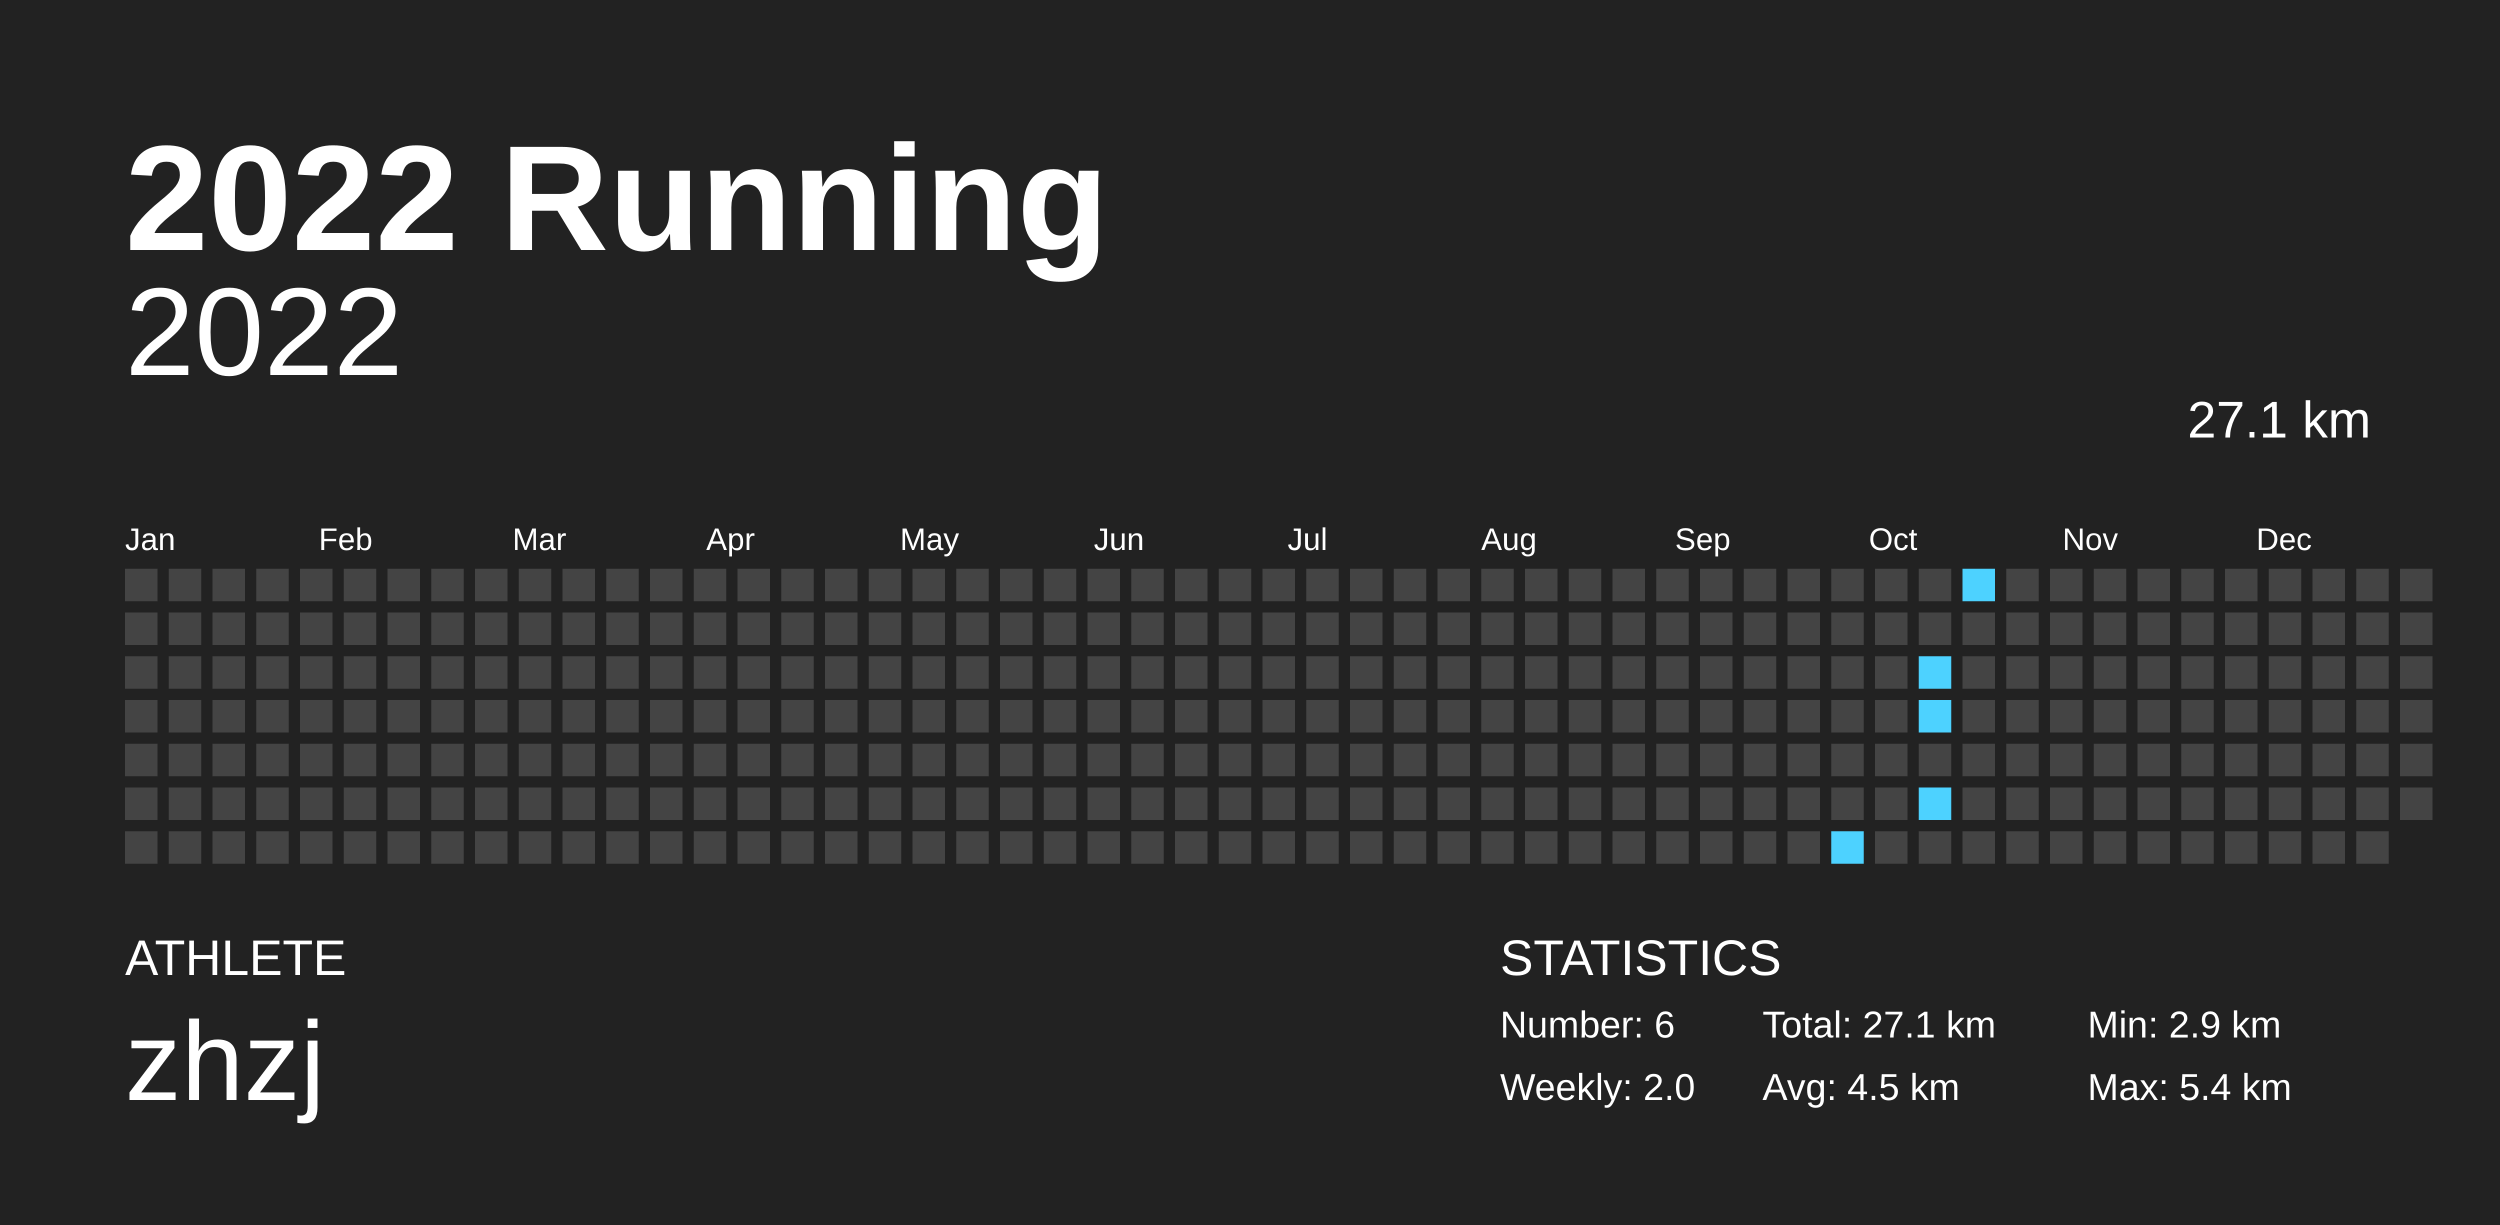
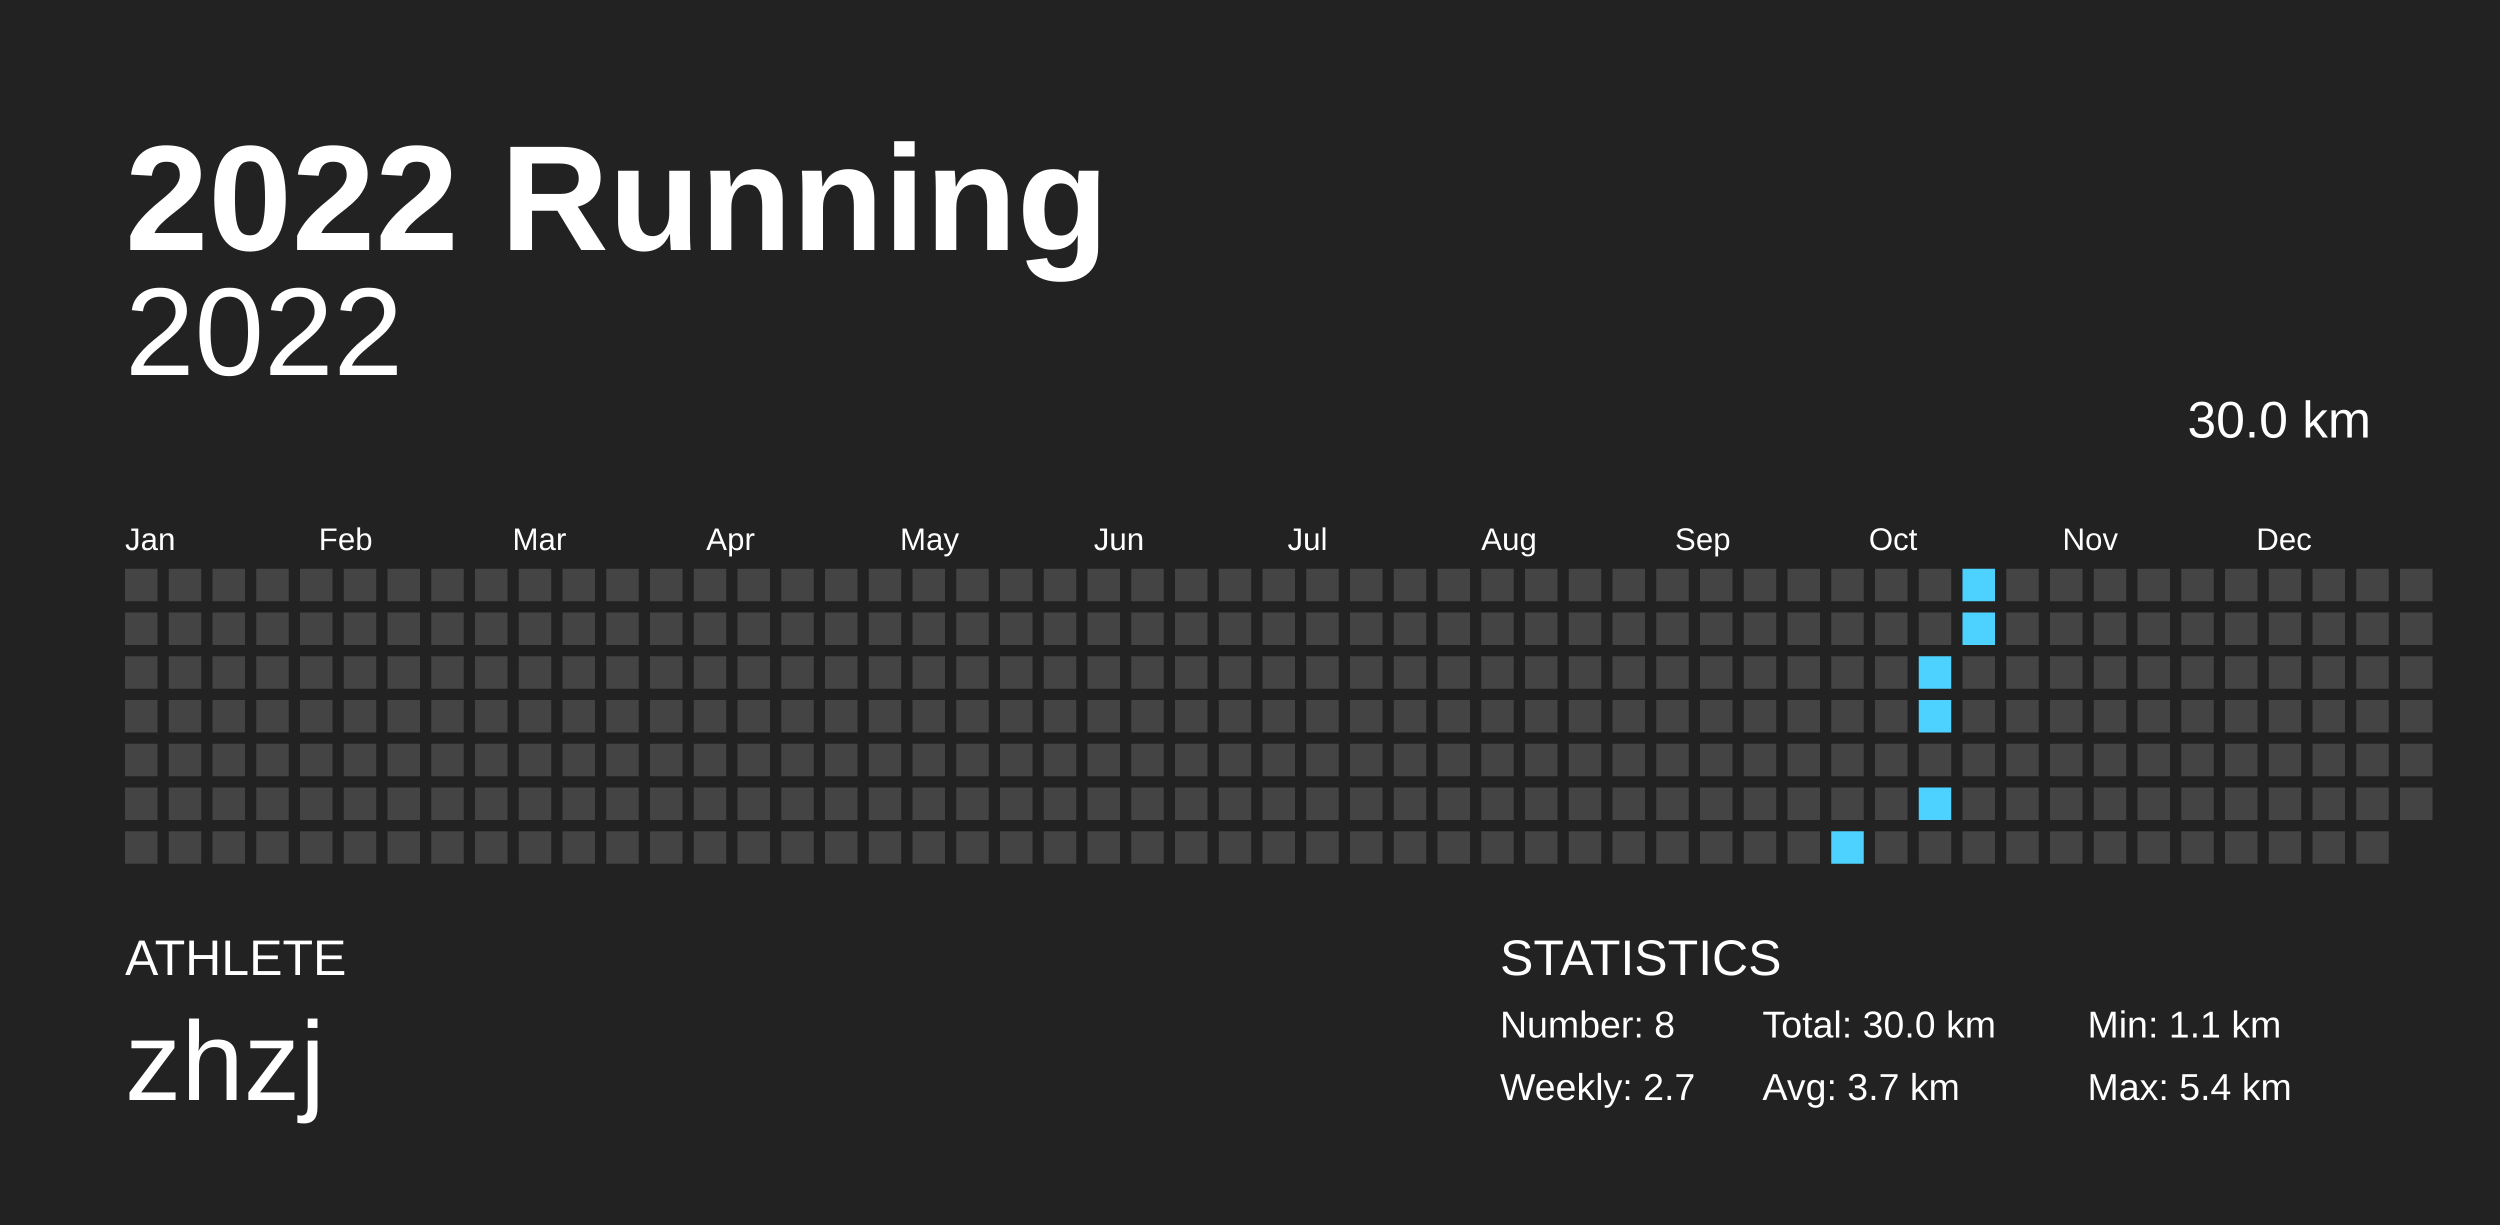
<svg xmlns="http://www.w3.org/2000/svg" baseProfile="full" height="98mm" version="1.1" viewBox="0,0,200,98" width="200mm">
  <defs />
  <rect fill="#222222" height="98" width="200" x="0" y="0" />
  <text fill="#FFFFFF" style="font-size:12px; font-family:Arial; font-weight:bold;" x="10" y="20">2022 Running</text>
  <text fill="#FFFFFF" style="font-size:4px; font-family:Arial" x="10" y="78">ATHLETE</text>
  <text fill="#FFFFFF" style="font-size:9px; font-family:Arial" x="10" y="88">zhzj</text>
  <text fill="#FFFFFF" style="font-size:4px; font-family:Arial" x="120" y="78">STATISTICS</text>
-   <text fill="#FFFFFF" style="font-size:3px; font-family:Arial" x="120" y="83">Number: 6</text>
-   <text fill="#FFFFFF" style="font-size:3px; font-family:Arial" x="120" y="88">Weekly: 2.0</text>
-   <text fill="#FFFFFF" style="font-size:3px; font-family:Arial" x="141" y="83">Total: 27.1 km</text>
-   <text fill="#FFFFFF" style="font-size:3px; font-family:Arial" x="141" y="88">Avg: 4.5 km</text>
-   <text fill="#FFFFFF" style="font-size:3px; font-family:Arial" x="167" y="83">Min: 2.9 km</text>
+   <text fill="#FFFFFF" style="font-size:3px; font-family:Arial" x="120" y="83">Number: 8</text>
+   <text fill="#FFFFFF" style="font-size:3px; font-family:Arial" x="120" y="88">Weekly: 2.7</text>
+   <text fill="#FFFFFF" style="font-size:3px; font-family:Arial" x="141" y="83">Total: 30.0 km</text>
+   <text fill="#FFFFFF" style="font-size:3px; font-family:Arial" x="141" y="88">Avg: 3.7 km</text>
+   <text fill="#FFFFFF" style="font-size:3px; font-family:Arial" x="167" y="83">Min: 1.1 km</text>
  <text fill="#FFFFFF" style="font-size:3px; font-family:Arial" x="167" y="88">Max: 5.4 km</text>
  <text alignment-baseline="hanging" fill="#FFFFFF" style="font-size:10.0px; font-family:Arial;" x="10" y="30">2022</text>
-   <text alignment-baseline="hanging" fill="#FFFFFF" style="font-size:4.125px; font-family:Arial;" x="175" y="35">27.1 km</text>
+   <text alignment-baseline="hanging" fill="#FFFFFF" style="font-size:4.125px; font-family:Arial;" x="175" y="35">30.0 km</text>
  <text fill="#FFFFFF" style="font-size:2.5px; font-family:Arial" x="10.0" y="44">Jan</text>
  <text fill="#FFFFFF" style="font-size:2.5px; font-family:Arial" x="25.5" y="44">Feb</text>
  <text fill="#FFFFFF" style="font-size:2.5px; font-family:Arial" x="41.0" y="44">Mar</text>
  <text fill="#FFFFFF" style="font-size:2.5px; font-family:Arial" x="56.5" y="44">Apr</text>
  <text fill="#FFFFFF" style="font-size:2.5px; font-family:Arial" x="72.0" y="44">May</text>
  <text fill="#FFFFFF" style="font-size:2.5px; font-family:Arial" x="87.5" y="44">Jun</text>
  <text fill="#FFFFFF" style="font-size:2.5px; font-family:Arial" x="103.0" y="44">Jul</text>
  <text fill="#FFFFFF" style="font-size:2.5px; font-family:Arial" x="118.5" y="44">Aug</text>
  <text fill="#FFFFFF" style="font-size:2.5px; font-family:Arial" x="134.0" y="44">Sep</text>
  <text fill="#FFFFFF" style="font-size:2.5px; font-family:Arial" x="149.5" y="44">Oct</text>
  <text fill="#FFFFFF" style="font-size:2.5px; font-family:Arial" x="165.0" y="44">Nov</text>
  <text fill="#FFFFFF" style="font-size:2.5px; font-family:Arial" x="180.5" y="44">Dec</text>
  <rect fill="#444444" height="2.6" width="2.6" x="10.0" y="45.5" />
  <rect fill="#444444" height="2.6" width="2.6" x="10.0" y="49.0" />
  <rect fill="#444444" height="2.6" width="2.6" x="10.0" y="52.5" />
  <rect fill="#444444" height="2.6" width="2.6" x="10.0" y="56.0" />
  <rect fill="#444444" height="2.6" width="2.6" x="10.0" y="59.5" />
  <rect fill="#444444" height="2.6" width="2.6" x="10.0" y="63.0" />
  <rect fill="#444444" height="2.6" width="2.6" x="10.0" y="66.5" />
  <rect fill="#444444" height="2.6" width="2.6" x="13.5" y="45.5" />
  <rect fill="#444444" height="2.6" width="2.6" x="13.5" y="49.0" />
  <rect fill="#444444" height="2.6" width="2.6" x="13.5" y="52.5" />
  <rect fill="#444444" height="2.6" width="2.6" x="13.5" y="56.0" />
  <rect fill="#444444" height="2.6" width="2.6" x="13.5" y="59.5" />
  <rect fill="#444444" height="2.6" width="2.6" x="13.5" y="63.0" />
  <rect fill="#444444" height="2.6" width="2.6" x="13.5" y="66.5" />
  <rect fill="#444444" height="2.6" width="2.6" x="17.0" y="45.5" />
  <rect fill="#444444" height="2.6" width="2.6" x="17.0" y="49.0" />
  <rect fill="#444444" height="2.6" width="2.6" x="17.0" y="52.5" />
  <rect fill="#444444" height="2.6" width="2.6" x="17.0" y="56.0" />
  <rect fill="#444444" height="2.6" width="2.6" x="17.0" y="59.5" />
  <rect fill="#444444" height="2.6" width="2.6" x="17.0" y="63.0" />
  <rect fill="#444444" height="2.6" width="2.6" x="17.0" y="66.5" />
  <rect fill="#444444" height="2.6" width="2.6" x="20.5" y="45.5" />
  <rect fill="#444444" height="2.6" width="2.6" x="20.5" y="49.0" />
  <rect fill="#444444" height="2.6" width="2.6" x="20.5" y="52.5" />
  <rect fill="#444444" height="2.6" width="2.6" x="20.5" y="56.0" />
  <rect fill="#444444" height="2.6" width="2.6" x="20.5" y="59.5" />
  <rect fill="#444444" height="2.6" width="2.6" x="20.5" y="63.0" />
  <rect fill="#444444" height="2.6" width="2.6" x="20.5" y="66.5" />
  <rect fill="#444444" height="2.6" width="2.6" x="24.0" y="45.5" />
  <rect fill="#444444" height="2.6" width="2.6" x="24.0" y="49.0" />
  <rect fill="#444444" height="2.6" width="2.6" x="24.0" y="52.5" />
  <rect fill="#444444" height="2.6" width="2.6" x="24.0" y="56.0" />
  <rect fill="#444444" height="2.6" width="2.6" x="24.0" y="59.5" />
  <rect fill="#444444" height="2.6" width="2.6" x="24.0" y="63.0" />
  <rect fill="#444444" height="2.6" width="2.6" x="24.0" y="66.5" />
  <rect fill="#444444" height="2.6" width="2.6" x="27.5" y="45.5" />
  <rect fill="#444444" height="2.6" width="2.6" x="27.5" y="49.0" />
  <rect fill="#444444" height="2.6" width="2.6" x="27.5" y="52.5" />
  <rect fill="#444444" height="2.6" width="2.6" x="27.5" y="56.0" />
  <rect fill="#444444" height="2.6" width="2.6" x="27.5" y="59.5" />
  <rect fill="#444444" height="2.6" width="2.6" x="27.5" y="63.0" />
  <rect fill="#444444" height="2.6" width="2.6" x="27.5" y="66.5" />
  <rect fill="#444444" height="2.6" width="2.6" x="31.0" y="45.5" />
  <rect fill="#444444" height="2.6" width="2.6" x="31.0" y="49.0" />
  <rect fill="#444444" height="2.6" width="2.6" x="31.0" y="52.5" />
  <rect fill="#444444" height="2.6" width="2.6" x="31.0" y="56.0" />
  <rect fill="#444444" height="2.6" width="2.6" x="31.0" y="59.5" />
  <rect fill="#444444" height="2.6" width="2.6" x="31.0" y="63.0" />
  <rect fill="#444444" height="2.6" width="2.6" x="31.0" y="66.5" />
  <rect fill="#444444" height="2.6" width="2.6" x="34.5" y="45.5" />
  <rect fill="#444444" height="2.6" width="2.6" x="34.5" y="49.0" />
  <rect fill="#444444" height="2.6" width="2.6" x="34.5" y="52.5" />
  <rect fill="#444444" height="2.6" width="2.6" x="34.5" y="56.0" />
  <rect fill="#444444" height="2.6" width="2.6" x="34.5" y="59.5" />
  <rect fill="#444444" height="2.6" width="2.6" x="34.5" y="63.0" />
  <rect fill="#444444" height="2.6" width="2.6" x="34.5" y="66.5" />
  <rect fill="#444444" height="2.6" width="2.6" x="38.0" y="45.5" />
  <rect fill="#444444" height="2.6" width="2.6" x="38.0" y="49.0" />
  <rect fill="#444444" height="2.6" width="2.6" x="38.0" y="52.5" />
  <rect fill="#444444" height="2.6" width="2.6" x="38.0" y="56.0" />
  <rect fill="#444444" height="2.6" width="2.6" x="38.0" y="59.5" />
  <rect fill="#444444" height="2.6" width="2.6" x="38.0" y="63.0" />
  <rect fill="#444444" height="2.6" width="2.6" x="38.0" y="66.5" />
  <rect fill="#444444" height="2.6" width="2.6" x="41.5" y="45.5" />
  <rect fill="#444444" height="2.6" width="2.6" x="41.5" y="49.0" />
  <rect fill="#444444" height="2.6" width="2.6" x="41.5" y="52.5" />
  <rect fill="#444444" height="2.6" width="2.6" x="41.5" y="56.0" />
  <rect fill="#444444" height="2.6" width="2.6" x="41.5" y="59.5" />
  <rect fill="#444444" height="2.6" width="2.6" x="41.5" y="63.0" />
  <rect fill="#444444" height="2.6" width="2.6" x="41.5" y="66.5" />
  <rect fill="#444444" height="2.6" width="2.6" x="45.0" y="45.5" />
  <rect fill="#444444" height="2.6" width="2.6" x="45.0" y="49.0" />
  <rect fill="#444444" height="2.6" width="2.6" x="45.0" y="52.5" />
  <rect fill="#444444" height="2.6" width="2.6" x="45.0" y="56.0" />
  <rect fill="#444444" height="2.6" width="2.6" x="45.0" y="59.5" />
  <rect fill="#444444" height="2.6" width="2.6" x="45.0" y="63.0" />
  <rect fill="#444444" height="2.6" width="2.6" x="45.0" y="66.5" />
  <rect fill="#444444" height="2.6" width="2.6" x="48.5" y="45.5" />
  <rect fill="#444444" height="2.6" width="2.6" x="48.5" y="49.0" />
  <rect fill="#444444" height="2.6" width="2.6" x="48.5" y="52.5" />
  <rect fill="#444444" height="2.6" width="2.6" x="48.5" y="56.0" />
  <rect fill="#444444" height="2.6" width="2.6" x="48.5" y="59.5" />
  <rect fill="#444444" height="2.6" width="2.6" x="48.5" y="63.0" />
  <rect fill="#444444" height="2.6" width="2.6" x="48.5" y="66.5" />
  <rect fill="#444444" height="2.6" width="2.6" x="52.0" y="45.5" />
  <rect fill="#444444" height="2.6" width="2.6" x="52.0" y="49.0" />
  <rect fill="#444444" height="2.6" width="2.6" x="52.0" y="52.5" />
  <rect fill="#444444" height="2.6" width="2.6" x="52.0" y="56.0" />
  <rect fill="#444444" height="2.6" width="2.6" x="52.0" y="59.5" />
  <rect fill="#444444" height="2.6" width="2.6" x="52.0" y="63.0" />
  <rect fill="#444444" height="2.6" width="2.6" x="52.0" y="66.5" />
  <rect fill="#444444" height="2.6" width="2.6" x="55.5" y="45.5" />
  <rect fill="#444444" height="2.6" width="2.6" x="55.5" y="49.0" />
  <rect fill="#444444" height="2.6" width="2.6" x="55.5" y="52.5" />
  <rect fill="#444444" height="2.6" width="2.6" x="55.5" y="56.0" />
  <rect fill="#444444" height="2.6" width="2.6" x="55.5" y="59.5" />
  <rect fill="#444444" height="2.6" width="2.6" x="55.5" y="63.0" />
  <rect fill="#444444" height="2.6" width="2.6" x="55.5" y="66.5" />
  <rect fill="#444444" height="2.6" width="2.6" x="59.0" y="45.5" />
  <rect fill="#444444" height="2.6" width="2.6" x="59.0" y="49.0" />
  <rect fill="#444444" height="2.6" width="2.6" x="59.0" y="52.5" />
  <rect fill="#444444" height="2.6" width="2.6" x="59.0" y="56.0" />
  <rect fill="#444444" height="2.6" width="2.6" x="59.0" y="59.5" />
  <rect fill="#444444" height="2.6" width="2.6" x="59.0" y="63.0" />
  <rect fill="#444444" height="2.6" width="2.6" x="59.0" y="66.5" />
  <rect fill="#444444" height="2.6" width="2.6" x="62.5" y="45.5" />
  <rect fill="#444444" height="2.6" width="2.6" x="62.5" y="49.0" />
  <rect fill="#444444" height="2.6" width="2.6" x="62.5" y="52.5" />
  <rect fill="#444444" height="2.6" width="2.6" x="62.5" y="56.0" />
  <rect fill="#444444" height="2.6" width="2.6" x="62.5" y="59.5" />
  <rect fill="#444444" height="2.6" width="2.6" x="62.5" y="63.0" />
  <rect fill="#444444" height="2.6" width="2.6" x="62.5" y="66.5" />
  <rect fill="#444444" height="2.6" width="2.6" x="66.0" y="45.5" />
  <rect fill="#444444" height="2.6" width="2.6" x="66.0" y="49.0" />
  <rect fill="#444444" height="2.6" width="2.6" x="66.0" y="52.5" />
  <rect fill="#444444" height="2.6" width="2.6" x="66.0" y="56.0" />
  <rect fill="#444444" height="2.6" width="2.6" x="66.0" y="59.5" />
  <rect fill="#444444" height="2.6" width="2.6" x="66.0" y="63.0" />
  <rect fill="#444444" height="2.6" width="2.6" x="66.0" y="66.5" />
  <rect fill="#444444" height="2.6" width="2.6" x="69.5" y="45.5" />
  <rect fill="#444444" height="2.6" width="2.6" x="69.5" y="49.0" />
  <rect fill="#444444" height="2.6" width="2.6" x="69.5" y="52.5" />
  <rect fill="#444444" height="2.6" width="2.6" x="69.5" y="56.0" />
  <rect fill="#444444" height="2.6" width="2.6" x="69.5" y="59.5" />
  <rect fill="#444444" height="2.6" width="2.6" x="69.5" y="63.0" />
  <rect fill="#444444" height="2.6" width="2.6" x="69.5" y="66.5" />
  <rect fill="#444444" height="2.6" width="2.6" x="73.0" y="45.5" />
  <rect fill="#444444" height="2.6" width="2.6" x="73.0" y="49.0" />
  <rect fill="#444444" height="2.6" width="2.6" x="73.0" y="52.5" />
  <rect fill="#444444" height="2.6" width="2.6" x="73.0" y="56.0" />
  <rect fill="#444444" height="2.6" width="2.6" x="73.0" y="59.5" />
  <rect fill="#444444" height="2.6" width="2.6" x="73.0" y="63.0" />
  <rect fill="#444444" height="2.6" width="2.6" x="73.0" y="66.5" />
  <rect fill="#444444" height="2.6" width="2.6" x="76.5" y="45.5" />
  <rect fill="#444444" height="2.6" width="2.6" x="76.5" y="49.0" />
  <rect fill="#444444" height="2.6" width="2.6" x="76.5" y="52.5" />
  <rect fill="#444444" height="2.6" width="2.6" x="76.5" y="56.0" />
  <rect fill="#444444" height="2.6" width="2.6" x="76.5" y="59.5" />
  <rect fill="#444444" height="2.6" width="2.6" x="76.5" y="63.0" />
  <rect fill="#444444" height="2.6" width="2.6" x="76.5" y="66.5" />
  <rect fill="#444444" height="2.6" width="2.6" x="80.0" y="45.5" />
  <rect fill="#444444" height="2.6" width="2.6" x="80.0" y="49.0" />
  <rect fill="#444444" height="2.6" width="2.6" x="80.0" y="52.5" />
  <rect fill="#444444" height="2.6" width="2.6" x="80.0" y="56.0" />
  <rect fill="#444444" height="2.6" width="2.6" x="80.0" y="59.5" />
  <rect fill="#444444" height="2.6" width="2.6" x="80.0" y="63.0" />
  <rect fill="#444444" height="2.6" width="2.6" x="80.0" y="66.5" />
  <rect fill="#444444" height="2.6" width="2.6" x="83.5" y="45.5" />
  <rect fill="#444444" height="2.6" width="2.6" x="83.5" y="49.0" />
  <rect fill="#444444" height="2.6" width="2.6" x="83.5" y="52.5" />
  <rect fill="#444444" height="2.6" width="2.6" x="83.5" y="56.0" />
  <rect fill="#444444" height="2.6" width="2.6" x="83.5" y="59.5" />
  <rect fill="#444444" height="2.6" width="2.6" x="83.5" y="63.0" />
  <rect fill="#444444" height="2.6" width="2.6" x="83.5" y="66.5" />
  <rect fill="#444444" height="2.6" width="2.6" x="87.0" y="45.5" />
  <rect fill="#444444" height="2.6" width="2.6" x="87.0" y="49.0" />
  <rect fill="#444444" height="2.6" width="2.6" x="87.0" y="52.5" />
  <rect fill="#444444" height="2.6" width="2.6" x="87.0" y="56.0" />
  <rect fill="#444444" height="2.6" width="2.6" x="87.0" y="59.5" />
  <rect fill="#444444" height="2.6" width="2.6" x="87.0" y="63.0" />
  <rect fill="#444444" height="2.6" width="2.6" x="87.0" y="66.5" />
  <rect fill="#444444" height="2.6" width="2.6" x="90.5" y="45.5" />
  <rect fill="#444444" height="2.6" width="2.6" x="90.5" y="49.0" />
  <rect fill="#444444" height="2.6" width="2.6" x="90.5" y="52.5" />
  <rect fill="#444444" height="2.6" width="2.6" x="90.5" y="56.0" />
  <rect fill="#444444" height="2.6" width="2.6" x="90.5" y="59.5" />
  <rect fill="#444444" height="2.6" width="2.6" x="90.5" y="63.0" />
  <rect fill="#444444" height="2.6" width="2.6" x="90.5" y="66.5" />
  <rect fill="#444444" height="2.6" width="2.6" x="94.0" y="45.5" />
  <rect fill="#444444" height="2.6" width="2.6" x="94.0" y="49.0" />
  <rect fill="#444444" height="2.6" width="2.6" x="94.0" y="52.5" />
  <rect fill="#444444" height="2.6" width="2.6" x="94.0" y="56.0" />
  <rect fill="#444444" height="2.6" width="2.6" x="94.0" y="59.5" />
  <rect fill="#444444" height="2.6" width="2.6" x="94.0" y="63.0" />
  <rect fill="#444444" height="2.6" width="2.6" x="94.0" y="66.5" />
  <rect fill="#444444" height="2.6" width="2.6" x="97.5" y="45.5" />
  <rect fill="#444444" height="2.6" width="2.6" x="97.5" y="49.0" />
  <rect fill="#444444" height="2.6" width="2.6" x="97.5" y="52.5" />
  <rect fill="#444444" height="2.6" width="2.6" x="97.5" y="56.0" />
  <rect fill="#444444" height="2.6" width="2.6" x="97.5" y="59.5" />
  <rect fill="#444444" height="2.6" width="2.6" x="97.5" y="63.0" />
  <rect fill="#444444" height="2.6" width="2.6" x="97.5" y="66.5" />
  <rect fill="#444444" height="2.6" width="2.6" x="101.0" y="45.5" />
  <rect fill="#444444" height="2.6" width="2.6" x="101.0" y="49.0" />
  <rect fill="#444444" height="2.6" width="2.6" x="101.0" y="52.5" />
  <rect fill="#444444" height="2.6" width="2.6" x="101.0" y="56.0" />
  <rect fill="#444444" height="2.6" width="2.6" x="101.0" y="59.5" />
  <rect fill="#444444" height="2.6" width="2.6" x="101.0" y="63.0" />
  <rect fill="#444444" height="2.6" width="2.6" x="101.0" y="66.5" />
  <rect fill="#444444" height="2.6" width="2.6" x="104.5" y="45.5" />
  <rect fill="#444444" height="2.6" width="2.6" x="104.5" y="49.0" />
  <rect fill="#444444" height="2.6" width="2.6" x="104.5" y="52.5" />
  <rect fill="#444444" height="2.6" width="2.6" x="104.5" y="56.0" />
  <rect fill="#444444" height="2.6" width="2.6" x="104.5" y="59.5" />
  <rect fill="#444444" height="2.6" width="2.6" x="104.5" y="63.0" />
  <rect fill="#444444" height="2.6" width="2.6" x="104.5" y="66.5" />
  <rect fill="#444444" height="2.6" width="2.6" x="108.0" y="45.5" />
  <rect fill="#444444" height="2.6" width="2.6" x="108.0" y="49.0" />
  <rect fill="#444444" height="2.6" width="2.6" x="108.0" y="52.5" />
  <rect fill="#444444" height="2.6" width="2.6" x="108.0" y="56.0" />
  <rect fill="#444444" height="2.6" width="2.6" x="108.0" y="59.5" />
  <rect fill="#444444" height="2.6" width="2.6" x="108.0" y="63.0" />
  <rect fill="#444444" height="2.6" width="2.6" x="108.0" y="66.5" />
  <rect fill="#444444" height="2.6" width="2.6" x="111.5" y="45.5" />
  <rect fill="#444444" height="2.6" width="2.6" x="111.5" y="49.0" />
  <rect fill="#444444" height="2.6" width="2.6" x="111.5" y="52.5" />
  <rect fill="#444444" height="2.6" width="2.6" x="111.5" y="56.0" />
  <rect fill="#444444" height="2.6" width="2.6" x="111.5" y="59.5" />
  <rect fill="#444444" height="2.6" width="2.6" x="111.5" y="63.0" />
  <rect fill="#444444" height="2.6" width="2.6" x="111.5" y="66.5" />
  <rect fill="#444444" height="2.6" width="2.6" x="115.0" y="45.5" />
  <rect fill="#444444" height="2.6" width="2.6" x="115.0" y="49.0" />
  <rect fill="#444444" height="2.6" width="2.6" x="115.0" y="52.5" />
  <rect fill="#444444" height="2.6" width="2.6" x="115.0" y="56.0" />
  <rect fill="#444444" height="2.6" width="2.6" x="115.0" y="59.5" />
  <rect fill="#444444" height="2.6" width="2.6" x="115.0" y="63.0" />
  <rect fill="#444444" height="2.6" width="2.6" x="115.0" y="66.5" />
  <rect fill="#444444" height="2.6" width="2.6" x="118.5" y="45.5" />
  <rect fill="#444444" height="2.6" width="2.6" x="118.5" y="49.0" />
  <rect fill="#444444" height="2.6" width="2.6" x="118.5" y="52.5" />
  <rect fill="#444444" height="2.6" width="2.6" x="118.5" y="56.0" />
  <rect fill="#444444" height="2.6" width="2.6" x="118.5" y="59.5" />
  <rect fill="#444444" height="2.6" width="2.6" x="118.5" y="63.0" />
  <rect fill="#444444" height="2.6" width="2.6" x="118.5" y="66.5" />
  <rect fill="#444444" height="2.6" width="2.6" x="122.0" y="45.5" />
  <rect fill="#444444" height="2.6" width="2.6" x="122.0" y="49.0" />
  <rect fill="#444444" height="2.6" width="2.6" x="122.0" y="52.5" />
  <rect fill="#444444" height="2.6" width="2.6" x="122.0" y="56.0" />
  <rect fill="#444444" height="2.6" width="2.6" x="122.0" y="59.5" />
  <rect fill="#444444" height="2.6" width="2.6" x="122.0" y="63.0" />
  <rect fill="#444444" height="2.6" width="2.6" x="122.0" y="66.5" />
  <rect fill="#444444" height="2.6" width="2.6" x="125.5" y="45.5" />
  <rect fill="#444444" height="2.6" width="2.6" x="125.5" y="49.0" />
  <rect fill="#444444" height="2.6" width="2.6" x="125.5" y="52.5" />
  <rect fill="#444444" height="2.6" width="2.6" x="125.5" y="56.0" />
  <rect fill="#444444" height="2.6" width="2.6" x="125.5" y="59.5" />
  <rect fill="#444444" height="2.6" width="2.6" x="125.5" y="63.0" />
  <rect fill="#444444" height="2.6" width="2.6" x="125.5" y="66.5" />
  <rect fill="#444444" height="2.6" width="2.6" x="129.0" y="45.5" />
  <rect fill="#444444" height="2.6" width="2.6" x="129.0" y="49.0" />
  <rect fill="#444444" height="2.6" width="2.6" x="129.0" y="52.5" />
  <rect fill="#444444" height="2.6" width="2.6" x="129.0" y="56.0" />
  <rect fill="#444444" height="2.6" width="2.6" x="129.0" y="59.5" />
  <rect fill="#444444" height="2.6" width="2.6" x="129.0" y="63.0" />
  <rect fill="#444444" height="2.6" width="2.6" x="129.0" y="66.5" />
  <rect fill="#444444" height="2.6" width="2.6" x="132.5" y="45.5" />
  <rect fill="#444444" height="2.6" width="2.6" x="132.5" y="49.0" />
  <rect fill="#444444" height="2.6" width="2.6" x="132.5" y="52.5" />
  <rect fill="#444444" height="2.6" width="2.6" x="132.5" y="56.0" />
  <rect fill="#444444" height="2.6" width="2.6" x="132.5" y="59.5" />
  <rect fill="#444444" height="2.6" width="2.6" x="132.5" y="63.0" />
  <rect fill="#444444" height="2.6" width="2.6" x="132.5" y="66.5" />
  <rect fill="#444444" height="2.6" width="2.6" x="136.0" y="45.5" />
  <rect fill="#444444" height="2.6" width="2.6" x="136.0" y="49.0" />
  <rect fill="#444444" height="2.6" width="2.6" x="136.0" y="52.5" />
  <rect fill="#444444" height="2.6" width="2.6" x="136.0" y="56.0" />
  <rect fill="#444444" height="2.6" width="2.6" x="136.0" y="59.5" />
  <rect fill="#444444" height="2.6" width="2.6" x="136.0" y="63.0" />
  <rect fill="#444444" height="2.6" width="2.6" x="136.0" y="66.5" />
  <rect fill="#444444" height="2.6" width="2.6" x="139.5" y="45.5" />
  <rect fill="#444444" height="2.6" width="2.6" x="139.5" y="49.0" />
  <rect fill="#444444" height="2.6" width="2.6" x="139.5" y="52.5" />
  <rect fill="#444444" height="2.6" width="2.6" x="139.5" y="56.0" />
  <rect fill="#444444" height="2.6" width="2.6" x="139.5" y="59.5" />
  <rect fill="#444444" height="2.6" width="2.6" x="139.5" y="63.0" />
  <rect fill="#444444" height="2.6" width="2.6" x="139.5" y="66.5" />
  <rect fill="#444444" height="2.6" width="2.6" x="143.0" y="45.5" />
  <rect fill="#444444" height="2.6" width="2.6" x="143.0" y="49.0" />
  <rect fill="#444444" height="2.6" width="2.6" x="143.0" y="52.5" />
  <rect fill="#444444" height="2.6" width="2.6" x="143.0" y="56.0" />
  <rect fill="#444444" height="2.6" width="2.6" x="143.0" y="59.5" />
  <rect fill="#444444" height="2.6" width="2.6" x="143.0" y="63.0" />
  <rect fill="#444444" height="2.6" width="2.6" x="143.0" y="66.5" />
  <rect fill="#444444" height="2.6" width="2.6" x="146.5" y="45.5" />
  <rect fill="#444444" height="2.6" width="2.6" x="146.5" y="49.0" />
  <rect fill="#444444" height="2.6" width="2.6" x="146.5" y="52.5" />
  <rect fill="#444444" height="2.6" width="2.6" x="146.5" y="56.0" />
  <rect fill="#444444" height="2.6" width="2.6" x="146.5" y="59.5" />
  <rect fill="#444444" height="2.6" width="2.6" x="146.5" y="63.0" />
  <rect fill="#4dd2ff" height="2.6" width="2.6" x="146.5" y="66.5" />
  <rect fill="#444444" height="2.6" width="2.6" x="150.0" y="45.5" />
  <rect fill="#444444" height="2.6" width="2.6" x="150.0" y="49.0" />
  <rect fill="#444444" height="2.6" width="2.6" x="150.0" y="52.5" />
  <rect fill="#444444" height="2.6" width="2.6" x="150.0" y="56.0" />
  <rect fill="#444444" height="2.6" width="2.6" x="150.0" y="59.5" />
  <rect fill="#444444" height="2.6" width="2.6" x="150.0" y="63.0" />
  <rect fill="#444444" height="2.6" width="2.6" x="150.0" y="66.5" />
  <rect fill="#444444" height="2.6" width="2.6" x="153.5" y="45.5" />
  <rect fill="#444444" height="2.6" width="2.6" x="153.5" y="49.0" />
  <rect fill="#4dd2ff" height="2.6" width="2.6" x="153.5" y="52.5" />
  <rect fill="#4dd2ff" height="2.6" width="2.6" x="153.5" y="56.0" />
  <rect fill="#444444" height="2.6" width="2.6" x="153.5" y="59.5" />
  <rect fill="#4dd2ff" height="2.6" width="2.6" x="153.5" y="63.0" />
  <rect fill="#444444" height="2.6" width="2.6" x="153.5" y="66.5" />
  <rect fill="#4dd2ff" height="2.6" width="2.6" x="157.0" y="45.5" />
-   <rect fill="#444444" height="2.6" width="2.6" x="157.0" y="49.0" />
+   <rect fill="#4dd2ff" height="2.6" width="2.6" x="157.0" y="49.0" />
  <rect fill="#444444" height="2.6" width="2.6" x="157.0" y="52.5" />
  <rect fill="#444444" height="2.6" width="2.6" x="157.0" y="56.0" />
  <rect fill="#444444" height="2.6" width="2.6" x="157.0" y="59.5" />
  <rect fill="#444444" height="2.6" width="2.6" x="157.0" y="63.0" />
  <rect fill="#444444" height="2.6" width="2.6" x="157.0" y="66.5" />
  <rect fill="#444444" height="2.6" width="2.6" x="160.5" y="45.5" />
  <rect fill="#444444" height="2.6" width="2.6" x="160.5" y="49.0" />
  <rect fill="#444444" height="2.6" width="2.6" x="160.5" y="52.5" />
  <rect fill="#444444" height="2.6" width="2.6" x="160.5" y="56.0" />
  <rect fill="#444444" height="2.6" width="2.6" x="160.5" y="59.5" />
  <rect fill="#444444" height="2.6" width="2.6" x="160.5" y="63.0" />
  <rect fill="#444444" height="2.6" width="2.6" x="160.5" y="66.5" />
  <rect fill="#444444" height="2.6" width="2.6" x="164.0" y="45.5" />
  <rect fill="#444444" height="2.6" width="2.6" x="164.0" y="49.0" />
  <rect fill="#444444" height="2.6" width="2.6" x="164.0" y="52.5" />
  <rect fill="#444444" height="2.6" width="2.6" x="164.0" y="56.0" />
  <rect fill="#444444" height="2.6" width="2.6" x="164.0" y="59.5" />
  <rect fill="#444444" height="2.6" width="2.6" x="164.0" y="63.0" />
  <rect fill="#444444" height="2.6" width="2.6" x="164.0" y="66.5" />
  <rect fill="#444444" height="2.6" width="2.6" x="167.5" y="45.5" />
  <rect fill="#444444" height="2.6" width="2.6" x="167.5" y="49.0" />
  <rect fill="#444444" height="2.6" width="2.6" x="167.5" y="52.5" />
  <rect fill="#444444" height="2.6" width="2.6" x="167.5" y="56.0" />
  <rect fill="#444444" height="2.6" width="2.6" x="167.5" y="59.5" />
  <rect fill="#444444" height="2.6" width="2.6" x="167.5" y="63.0" />
  <rect fill="#444444" height="2.6" width="2.6" x="167.5" y="66.5" />
  <rect fill="#444444" height="2.6" width="2.6" x="171.0" y="45.5" />
  <rect fill="#444444" height="2.6" width="2.6" x="171.0" y="49.0" />
  <rect fill="#444444" height="2.6" width="2.6" x="171.0" y="52.5" />
  <rect fill="#444444" height="2.6" width="2.6" x="171.0" y="56.0" />
  <rect fill="#444444" height="2.6" width="2.6" x="171.0" y="59.5" />
  <rect fill="#444444" height="2.6" width="2.6" x="171.0" y="63.0" />
  <rect fill="#444444" height="2.6" width="2.6" x="171.0" y="66.5" />
  <rect fill="#444444" height="2.6" width="2.6" x="174.5" y="45.5" />
  <rect fill="#444444" height="2.6" width="2.6" x="174.5" y="49.0" />
  <rect fill="#444444" height="2.6" width="2.6" x="174.5" y="52.5" />
  <rect fill="#444444" height="2.6" width="2.6" x="174.5" y="56.0" />
  <rect fill="#444444" height="2.6" width="2.6" x="174.5" y="59.5" />
  <rect fill="#444444" height="2.6" width="2.6" x="174.5" y="63.0" />
  <rect fill="#444444" height="2.6" width="2.6" x="174.5" y="66.5" />
  <rect fill="#444444" height="2.6" width="2.6" x="178.0" y="45.5" />
  <rect fill="#444444" height="2.6" width="2.6" x="178.0" y="49.0" />
  <rect fill="#444444" height="2.6" width="2.6" x="178.0" y="52.5" />
  <rect fill="#444444" height="2.6" width="2.6" x="178.0" y="56.0" />
  <rect fill="#444444" height="2.6" width="2.6" x="178.0" y="59.5" />
  <rect fill="#444444" height="2.6" width="2.6" x="178.0" y="63.0" />
  <rect fill="#444444" height="2.6" width="2.6" x="178.0" y="66.5" />
  <rect fill="#444444" height="2.6" width="2.6" x="181.5" y="45.5" />
  <rect fill="#444444" height="2.6" width="2.6" x="181.5" y="49.0" />
  <rect fill="#444444" height="2.6" width="2.6" x="181.5" y="52.5" />
  <rect fill="#444444" height="2.6" width="2.6" x="181.5" y="56.0" />
  <rect fill="#444444" height="2.6" width="2.6" x="181.5" y="59.5" />
  <rect fill="#444444" height="2.6" width="2.6" x="181.5" y="63.0" />
  <rect fill="#444444" height="2.6" width="2.6" x="181.5" y="66.5" />
  <rect fill="#444444" height="2.6" width="2.6" x="185.0" y="45.5" />
  <rect fill="#444444" height="2.6" width="2.6" x="185.0" y="49.0" />
  <rect fill="#444444" height="2.6" width="2.6" x="185.0" y="52.5" />
  <rect fill="#444444" height="2.6" width="2.6" x="185.0" y="56.0" />
  <rect fill="#444444" height="2.6" width="2.6" x="185.0" y="59.5" />
  <rect fill="#444444" height="2.6" width="2.6" x="185.0" y="63.0" />
  <rect fill="#444444" height="2.6" width="2.6" x="185.0" y="66.5" />
  <rect fill="#444444" height="2.6" width="2.6" x="188.5" y="45.5" />
  <rect fill="#444444" height="2.6" width="2.6" x="188.5" y="49.0" />
  <rect fill="#444444" height="2.6" width="2.6" x="188.5" y="52.5" />
  <rect fill="#444444" height="2.6" width="2.6" x="188.5" y="56.0" />
  <rect fill="#444444" height="2.6" width="2.6" x="188.5" y="59.5" />
  <rect fill="#444444" height="2.6" width="2.6" x="188.5" y="63.0" />
  <rect fill="#444444" height="2.6" width="2.6" x="188.5" y="66.5" />
  <rect fill="#444444" height="2.6" width="2.6" x="192.0" y="45.5" />
  <rect fill="#444444" height="2.6" width="2.6" x="192.0" y="49.0" />
  <rect fill="#444444" height="2.6" width="2.6" x="192.0" y="52.5" />
  <rect fill="#444444" height="2.6" width="2.6" x="192.0" y="56.0" />
  <rect fill="#444444" height="2.6" width="2.6" x="192.0" y="59.5" />
  <rect fill="#444444" height="2.6" width="2.6" x="192.0" y="63.0" />
</svg>
